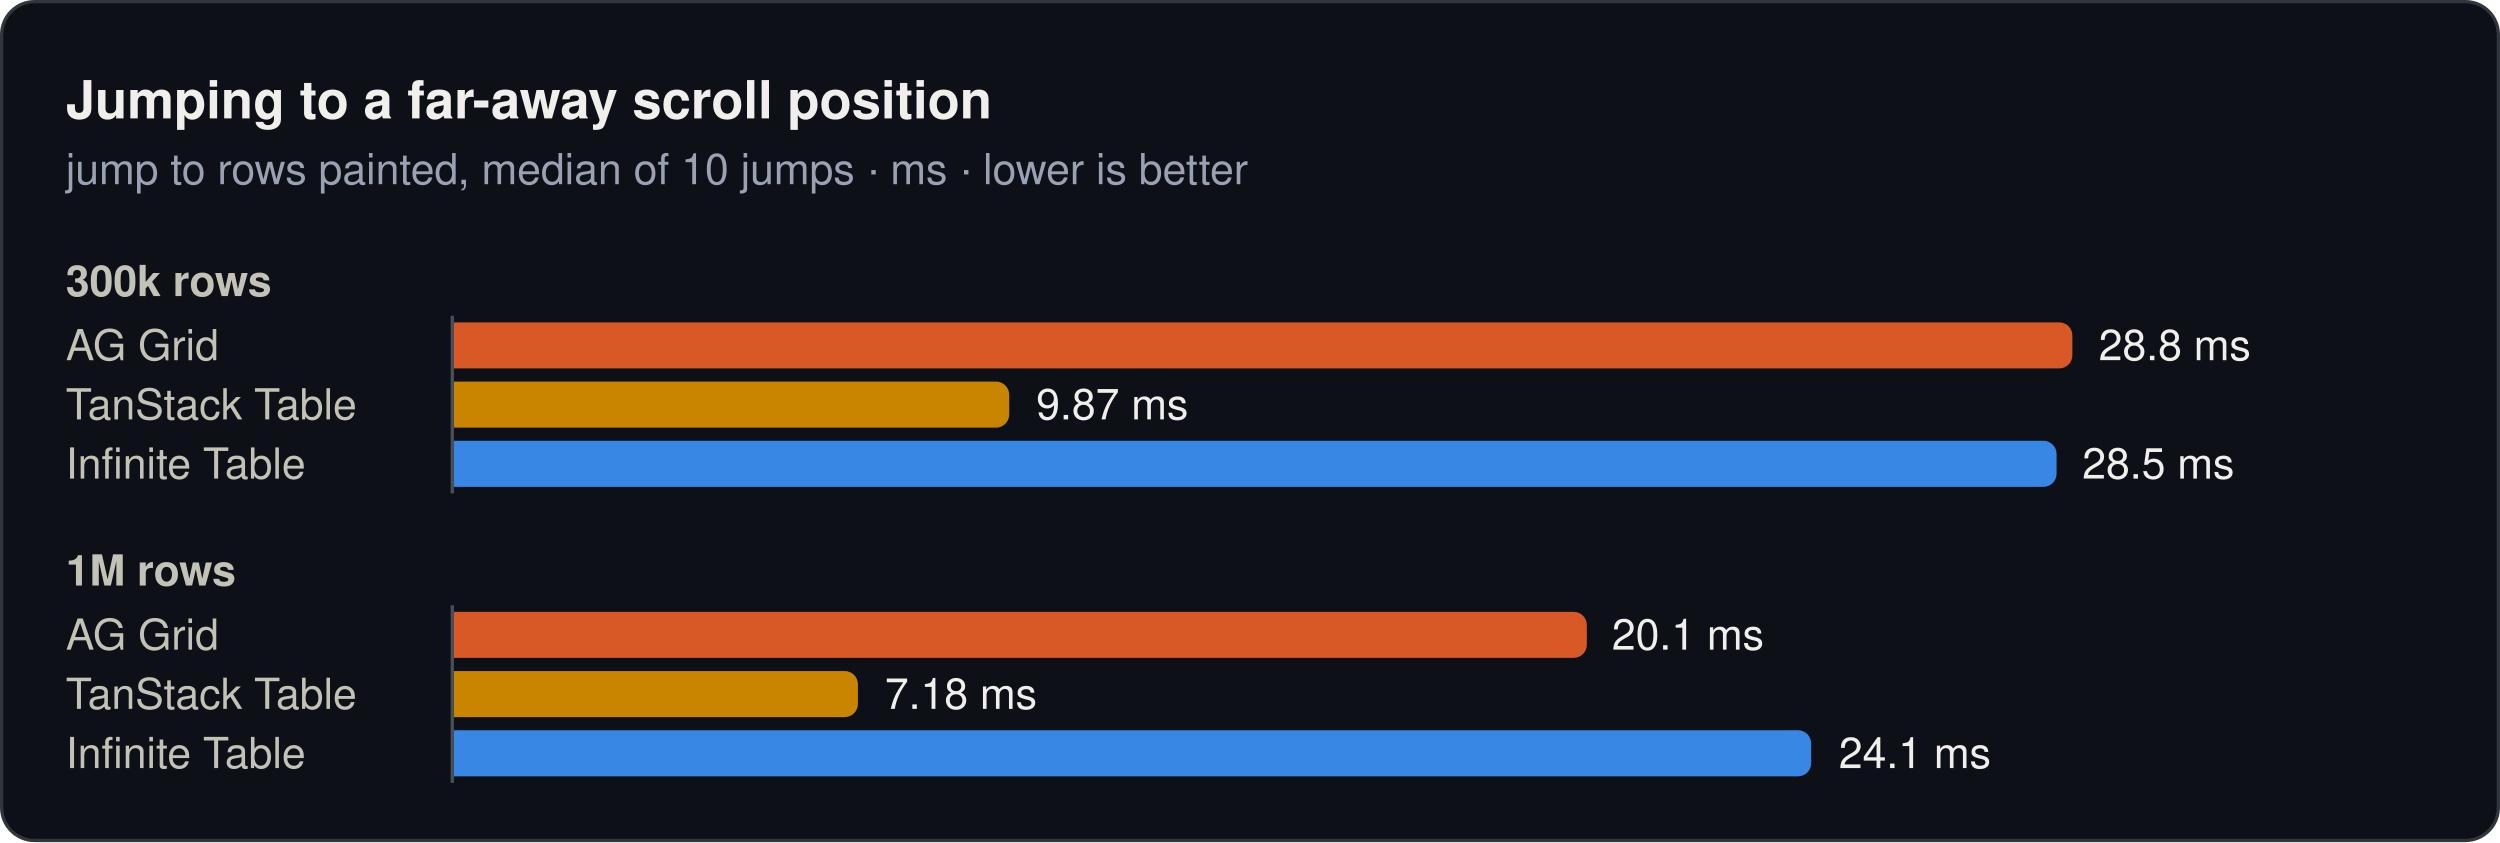
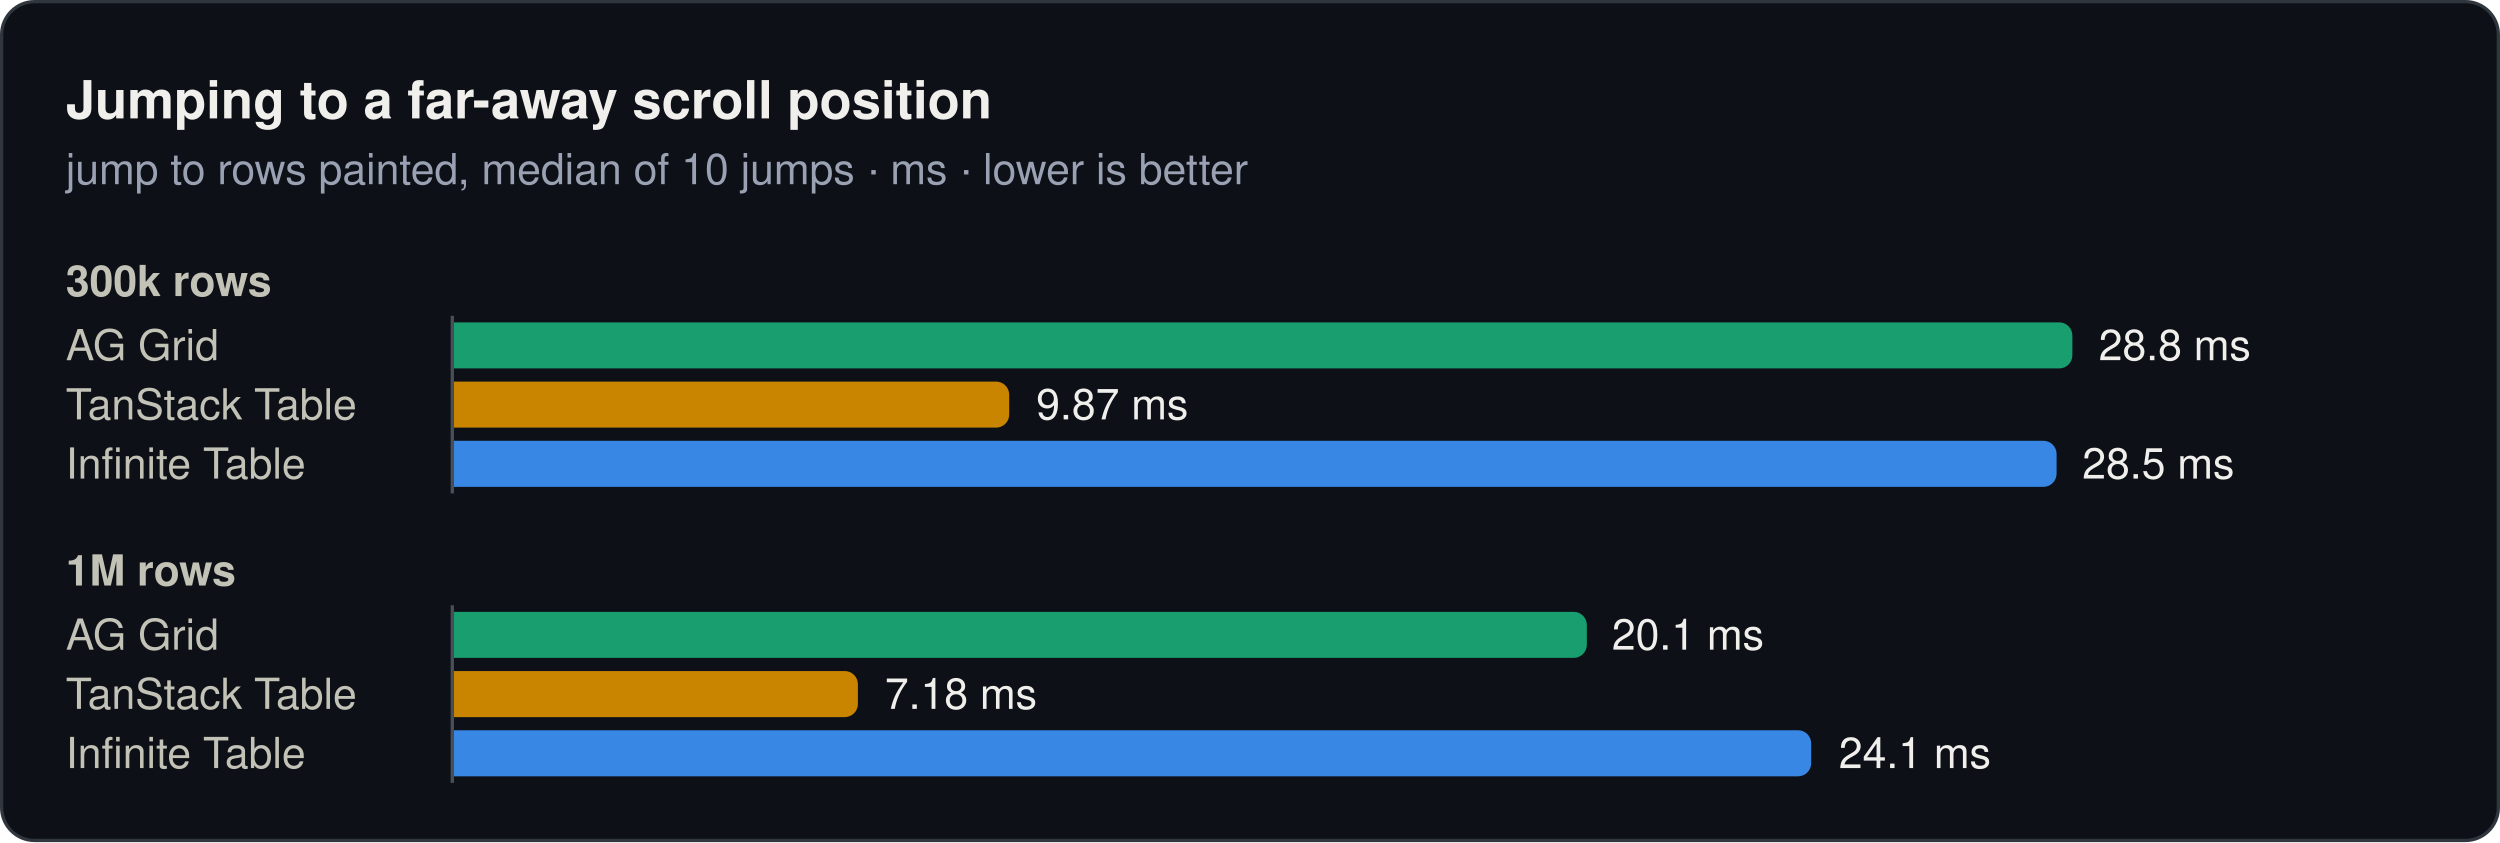
<svg xmlns="http://www.w3.org/2000/svg" width="760" height="256" viewBox="0 0 760 256" role="img">
  <rect x="0.5" y="0.5" width="759" height="255" rx="10" fill="#0d1117" stroke="#30363d" />
  <text x="20" y="36" font-family="system-ui, -apple-system, 'Segoe UI', Helvetica, Arial, sans-serif" font-size="16" font-weight="600" fill="#f0efec">Jumping to a far-away scroll position</text>
  <text x="20" y="56" font-family="system-ui, -apple-system, 'Segoe UI', Helvetica, Arial, sans-serif" font-size="13" fill="#99a1b3">jump to rows painted, median of 10 jumps · ms · lower is better</text>
  <text x="20" y="90" font-family="system-ui, -apple-system, 'Segoe UI', Helvetica, Arial, sans-serif" font-size="13" font-weight="600" fill="#c3c2b7">300k rows</text>
  <text x="20" y="109.5" font-family="system-ui, -apple-system, 'Segoe UI', Helvetica, Arial, sans-serif" font-size="13" fill="#c3c2b7">AG Grid</text>
-   <path d="M138,98H626a4,4 0 0 1 4,4V108a4,4 0 0 1 -4,4H138Z" fill="#d95926" />
+   <path d="M138,98H626a4,4 0 0 1 4,4V108a4,4 0 0 1 -4,4H138Z" fill="#199e70" />
  <text x="638" y="109.5" font-family="system-ui, -apple-system, 'Segoe UI', Helvetica, Arial, sans-serif" font-size="13" fill="#f0efec">28.8 ms</text>
  <text x="20" y="127.5" font-family="system-ui, -apple-system, 'Segoe UI', Helvetica, Arial, sans-serif" font-size="13" fill="#c3c2b7">TanStack Table</text>
  <path d="M138,116H302.8a4,4 0 0 1 4,4V126a4,4 0 0 1 -4,4H138Z" fill="#c98500" />
  <text x="315" y="127.5" font-family="system-ui, -apple-system, 'Segoe UI', Helvetica, Arial, sans-serif" font-size="13" fill="#f0efec">9.87 ms</text>
  <text x="20" y="145.5" font-family="system-ui, -apple-system, 'Segoe UI', Helvetica, Arial, sans-serif" font-size="13" fill="#c3c2b7">Infinite Table</text>
  <path d="M138,134H621.2a4,4 0 0 1 4,4V144a4,4 0 0 1 -4,4H138Z" fill="#3987e5" />
  <text x="633" y="145.5" font-family="system-ui, -apple-system, 'Segoe UI', Helvetica, Arial, sans-serif" font-size="13" fill="#f0efec">28.5 ms</text>
  <line x1="137.5" y1="96" x2="137.5" y2="150" stroke="#484f58" stroke-width="1" />
  <text x="20" y="178" font-family="system-ui, -apple-system, 'Segoe UI', Helvetica, Arial, sans-serif" font-size="13" font-weight="600" fill="#c3c2b7">1M rows</text>
  <text x="20" y="197.5" font-family="system-ui, -apple-system, 'Segoe UI', Helvetica, Arial, sans-serif" font-size="13" fill="#c3c2b7">AG Grid</text>
-   <path d="M138,186H478.4a4,4 0 0 1 4,4V196a4,4 0 0 1 -4,4H138Z" fill="#d95926" />
+   <path d="M138,186H478.4a4,4 0 0 1 4,4V196a4,4 0 0 1 -4,4H138Z" fill="#199e70" />
  <text x="490" y="197.5" font-family="system-ui, -apple-system, 'Segoe UI', Helvetica, Arial, sans-serif" font-size="13" fill="#f0efec">20.1 ms</text>
  <text x="20" y="215.5" font-family="system-ui, -apple-system, 'Segoe UI', Helvetica, Arial, sans-serif" font-size="13" fill="#c3c2b7">TanStack Table</text>
  <path d="M138,204H256.8a4,4 0 0 1 4,4V214a4,4 0 0 1 -4,4H138Z" fill="#c98500" />
  <text x="269" y="215.5" font-family="system-ui, -apple-system, 'Segoe UI', Helvetica, Arial, sans-serif" font-size="13" fill="#f0efec">7.18 ms</text>
  <text x="20" y="233.5" font-family="system-ui, -apple-system, 'Segoe UI', Helvetica, Arial, sans-serif" font-size="13" fill="#c3c2b7">Infinite Table</text>
  <path d="M138,222H546.6a4,4 0 0 1 4,4V232a4,4 0 0 1 -4,4H138Z" fill="#3987e5" />
  <text x="559" y="233.5" font-family="system-ui, -apple-system, 'Segoe UI', Helvetica, Arial, sans-serif" font-size="13" fill="#f0efec">24.1 ms</text>
  <line x1="137.5" y1="184" x2="137.5" y2="238" stroke="#484f58" stroke-width="1" />
</svg>
